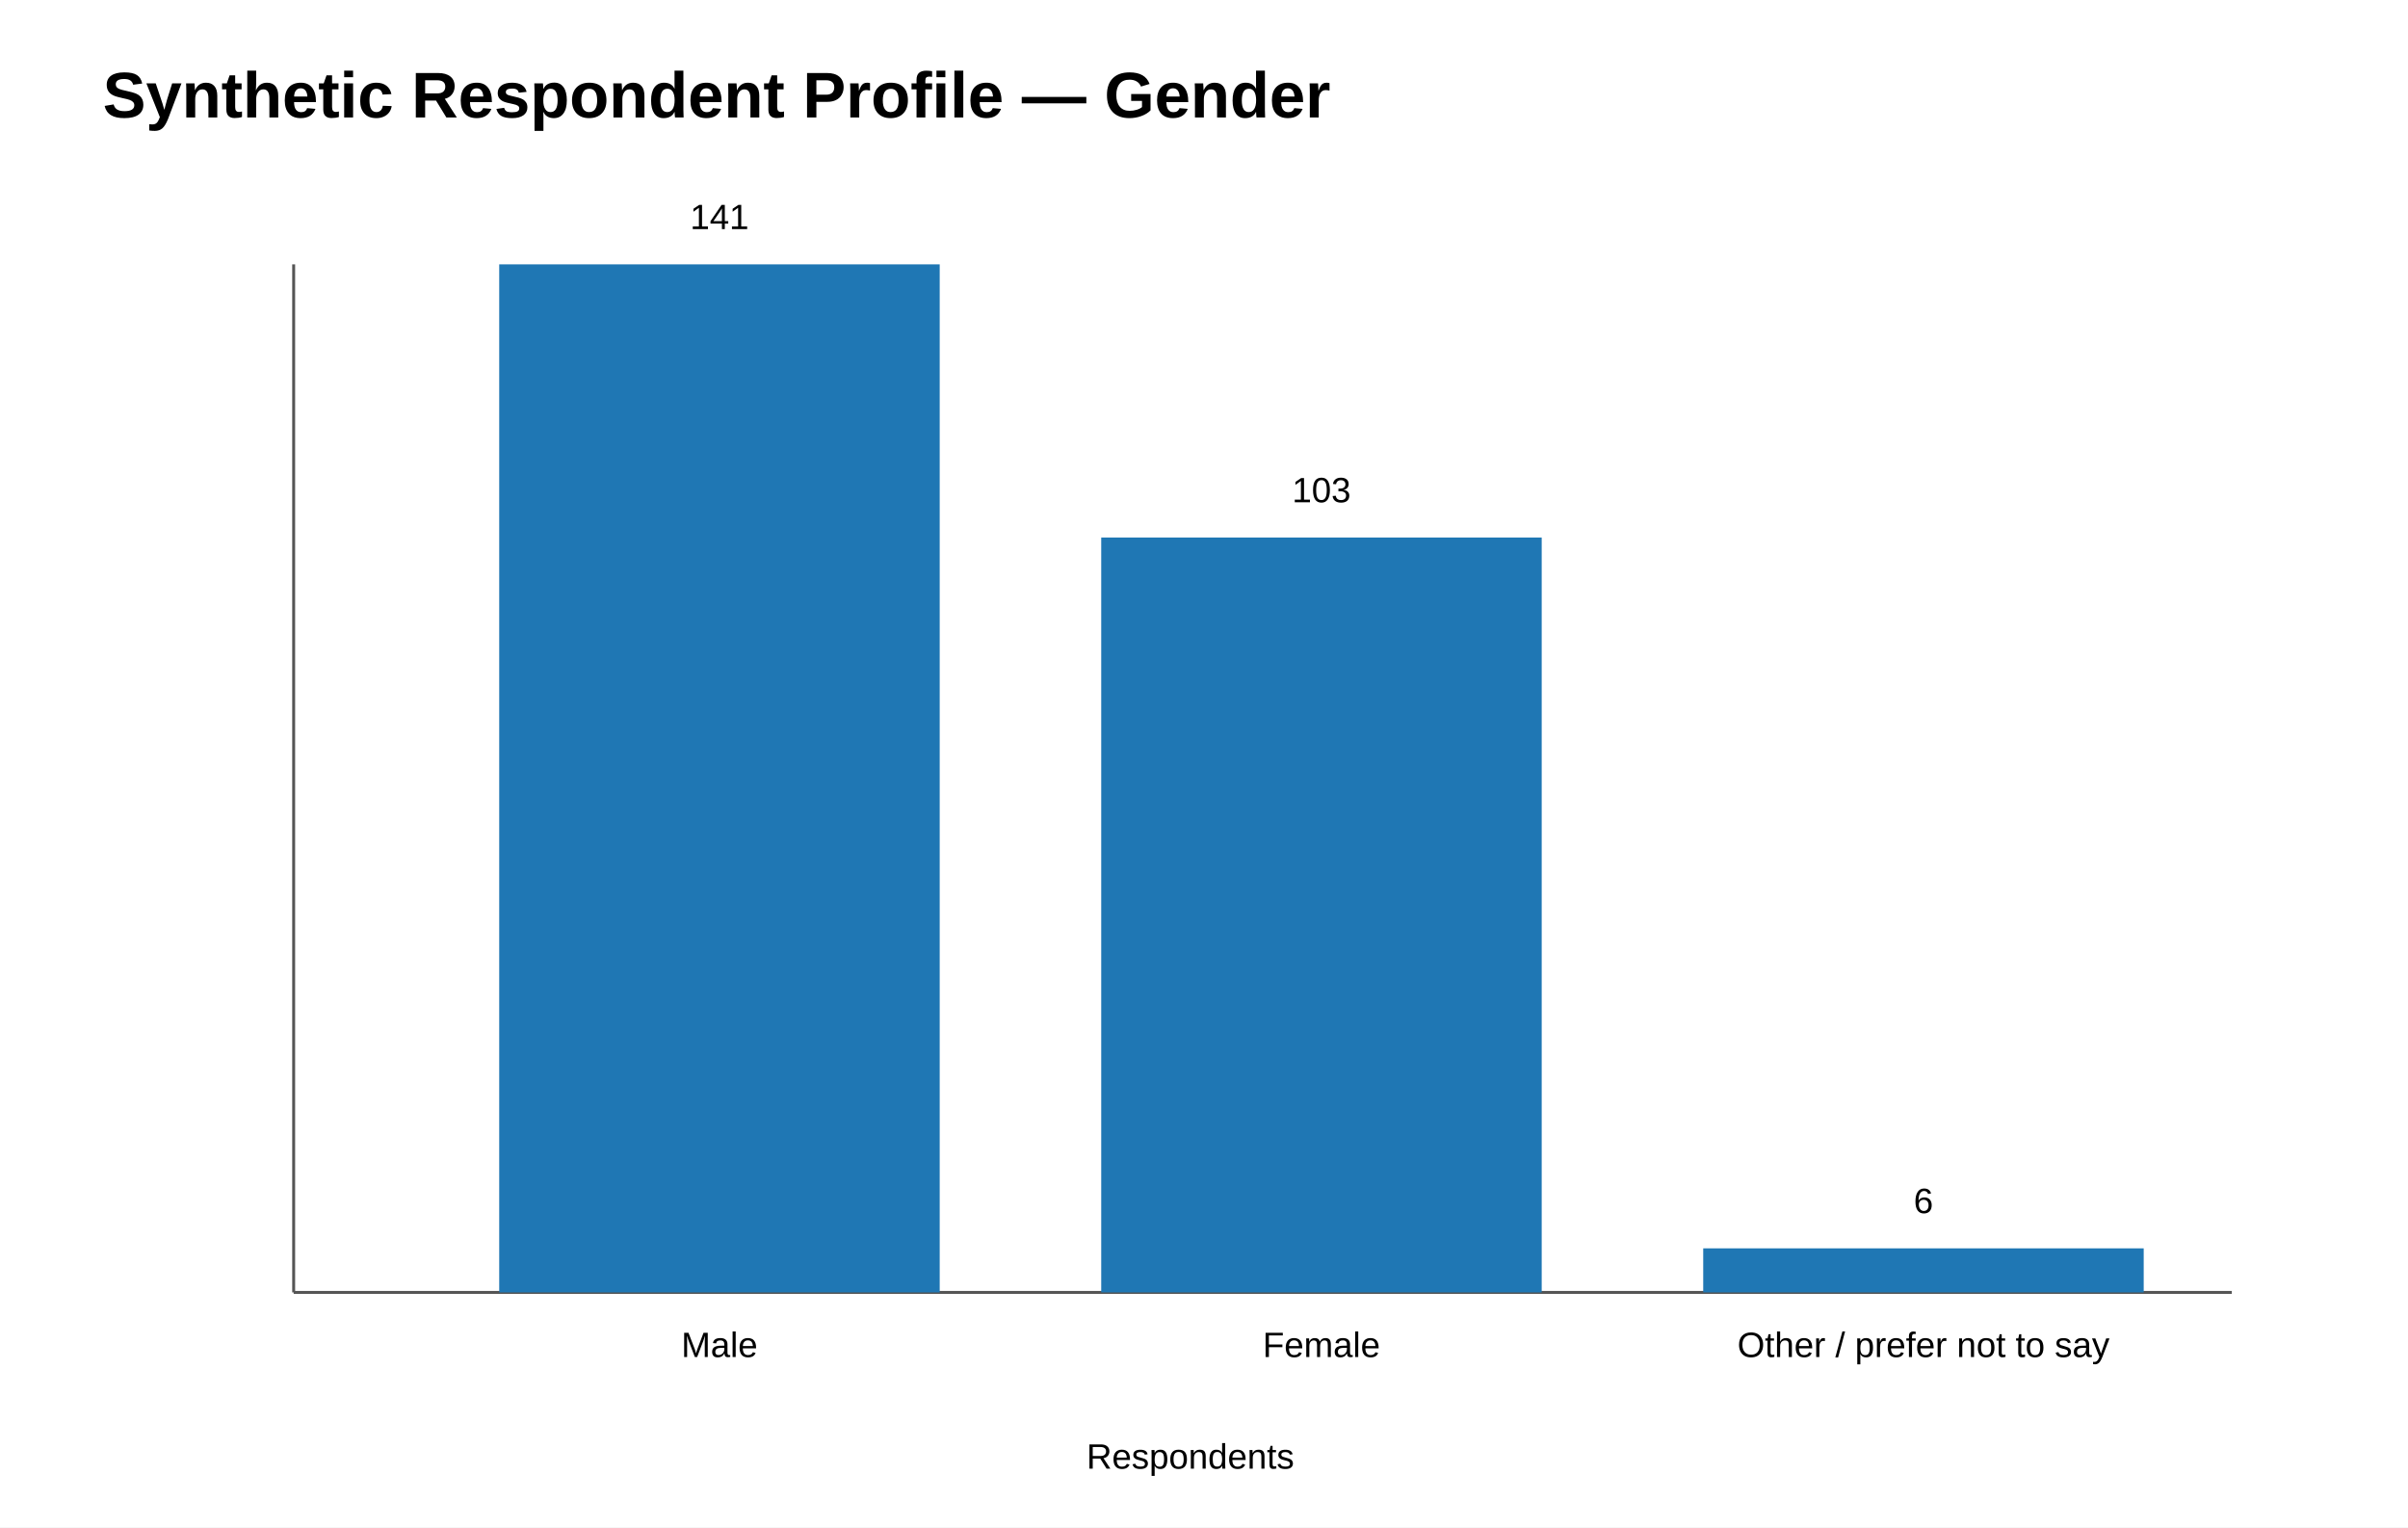
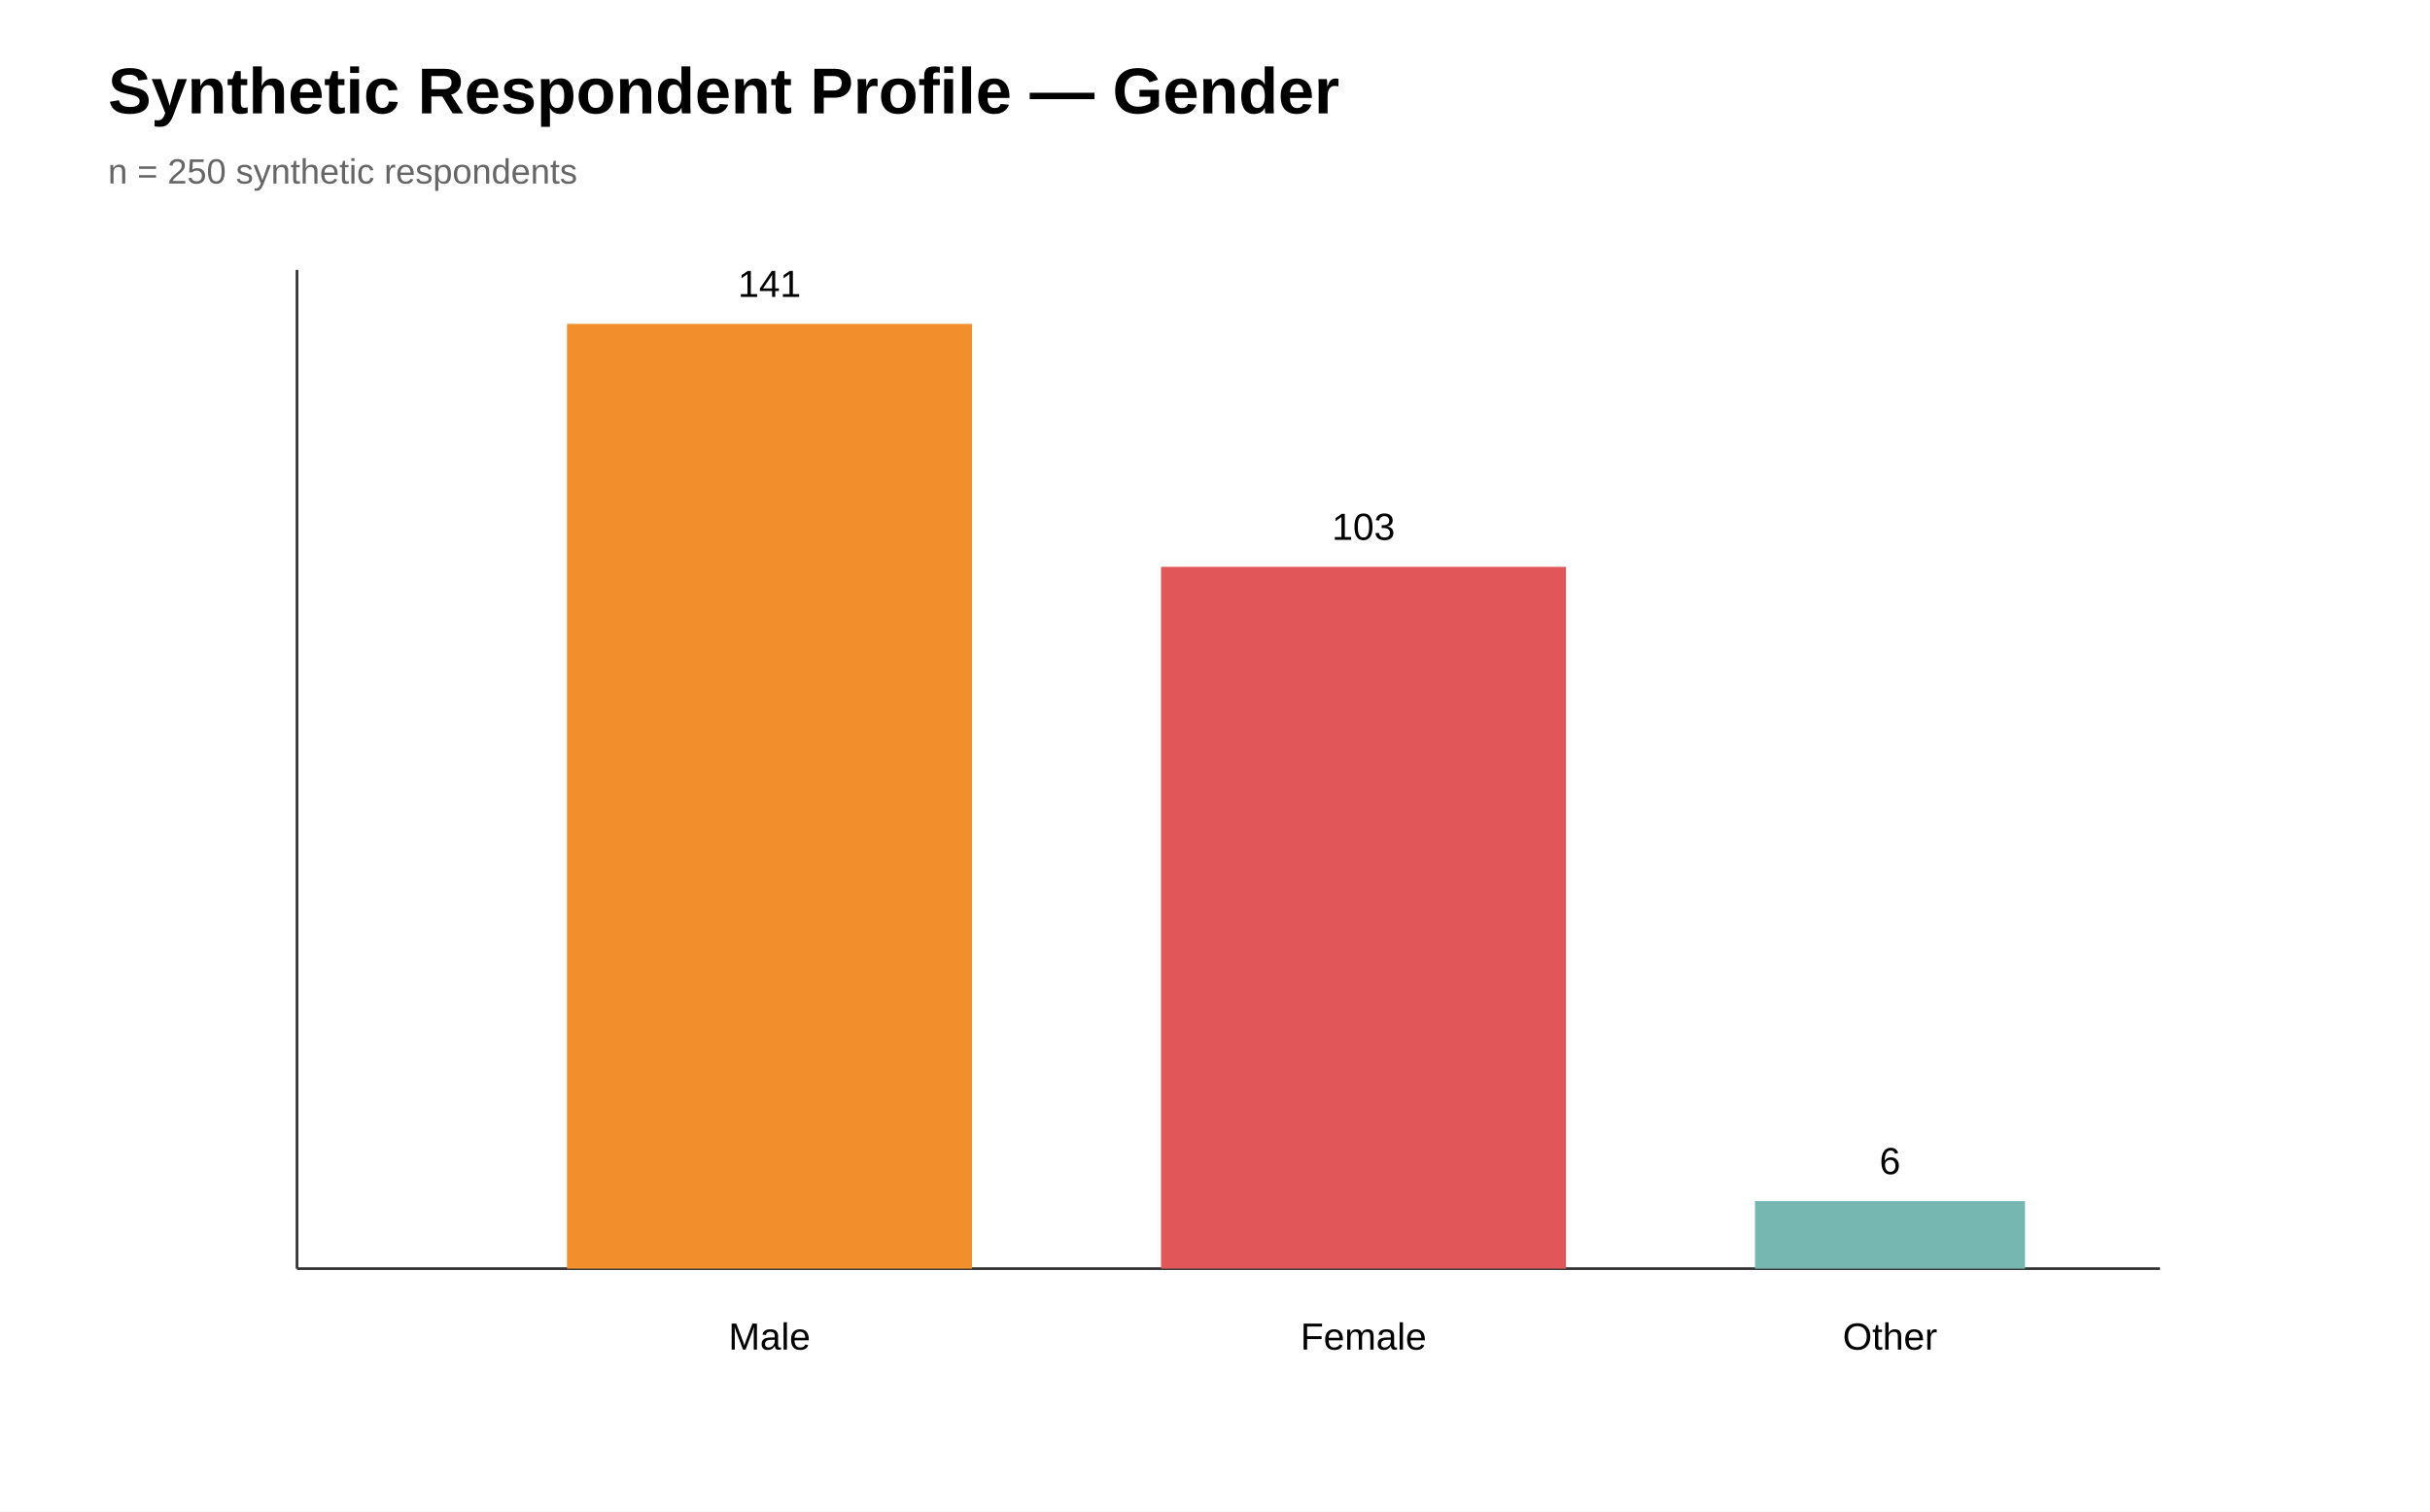
- <svg xmlns="http://www.w3.org/2000/svg" width="820" height="520" viewBox="0 0 820 520">
-   <rect width="100%" height="100%" fill="white" />
-   <text x="35" y="40" font-family="Arial" font-size="22" font-weight="700">Synthetic Respondent Profile — Gender</text>
-   <line x1="100" y1="440" x2="760" y2="440" stroke="#555" />
-   <line x1="100" y1="90" x2="100" y2="440" stroke="#555" />
-   <rect x="170" y="90" width="150" height="350" fill="#1f77b4" />
-   <rect x="375" y="183" width="150" height="257" fill="#1f77b4" />
-   <rect x="580" y="425" width="150" height="15" fill="#1f77b4" />
-   <g font-family="Arial" font-size="12" text-anchor="middle">
-     <text x="245" y="78">141</text>
-     <text x="450" y="171">103</text>
-     <text x="655" y="413">6</text>
-     <text x="245" y="462">Male</text>
-     <text x="450" y="462">Female</text>
-     <text x="655" y="462">Other / prefer not to say</text>
+ <svg xmlns="http://www.w3.org/2000/svg" width="900" height="560">
+   <rect width="900" height="560" fill="#fff" />
+   <text x="40" y="42" font-family="Arial" font-size="24" font-weight="700">Synthetic Respondent Profile — Gender</text>
+   <text x="40" y="68" font-family="Arial" font-size="13" fill="#666">n = 250 synthetic respondents</text>
+   <line x1="110" y1="470" x2="800" y2="470" stroke="#333" />
+   <line x1="110" y1="100" x2="110" y2="470" stroke="#333" />
+   <rect x="210" y="120" width="150" height="350" fill="#f28e2b" />
+   <rect x="430" y="210" width="150" height="260" fill="#e15759" />
+   <rect x="650" y="445" width="100" height="25" fill="#76b7b2" />
+   <g font-family="Arial" font-size="14" text-anchor="middle">
+     <text x="285" y="500">Male</text>
+     <text x="505" y="500">Female</text>
+     <text x="700" y="500">Other</text>
+     <text x="285" y="110">141</text>
+     <text x="505" y="200">103</text>
+     <text x="700" y="435">6</text>
  </g>
-   <text x="370" y="500" font-family="Arial" font-size="12">Respondents</text>
</svg>
